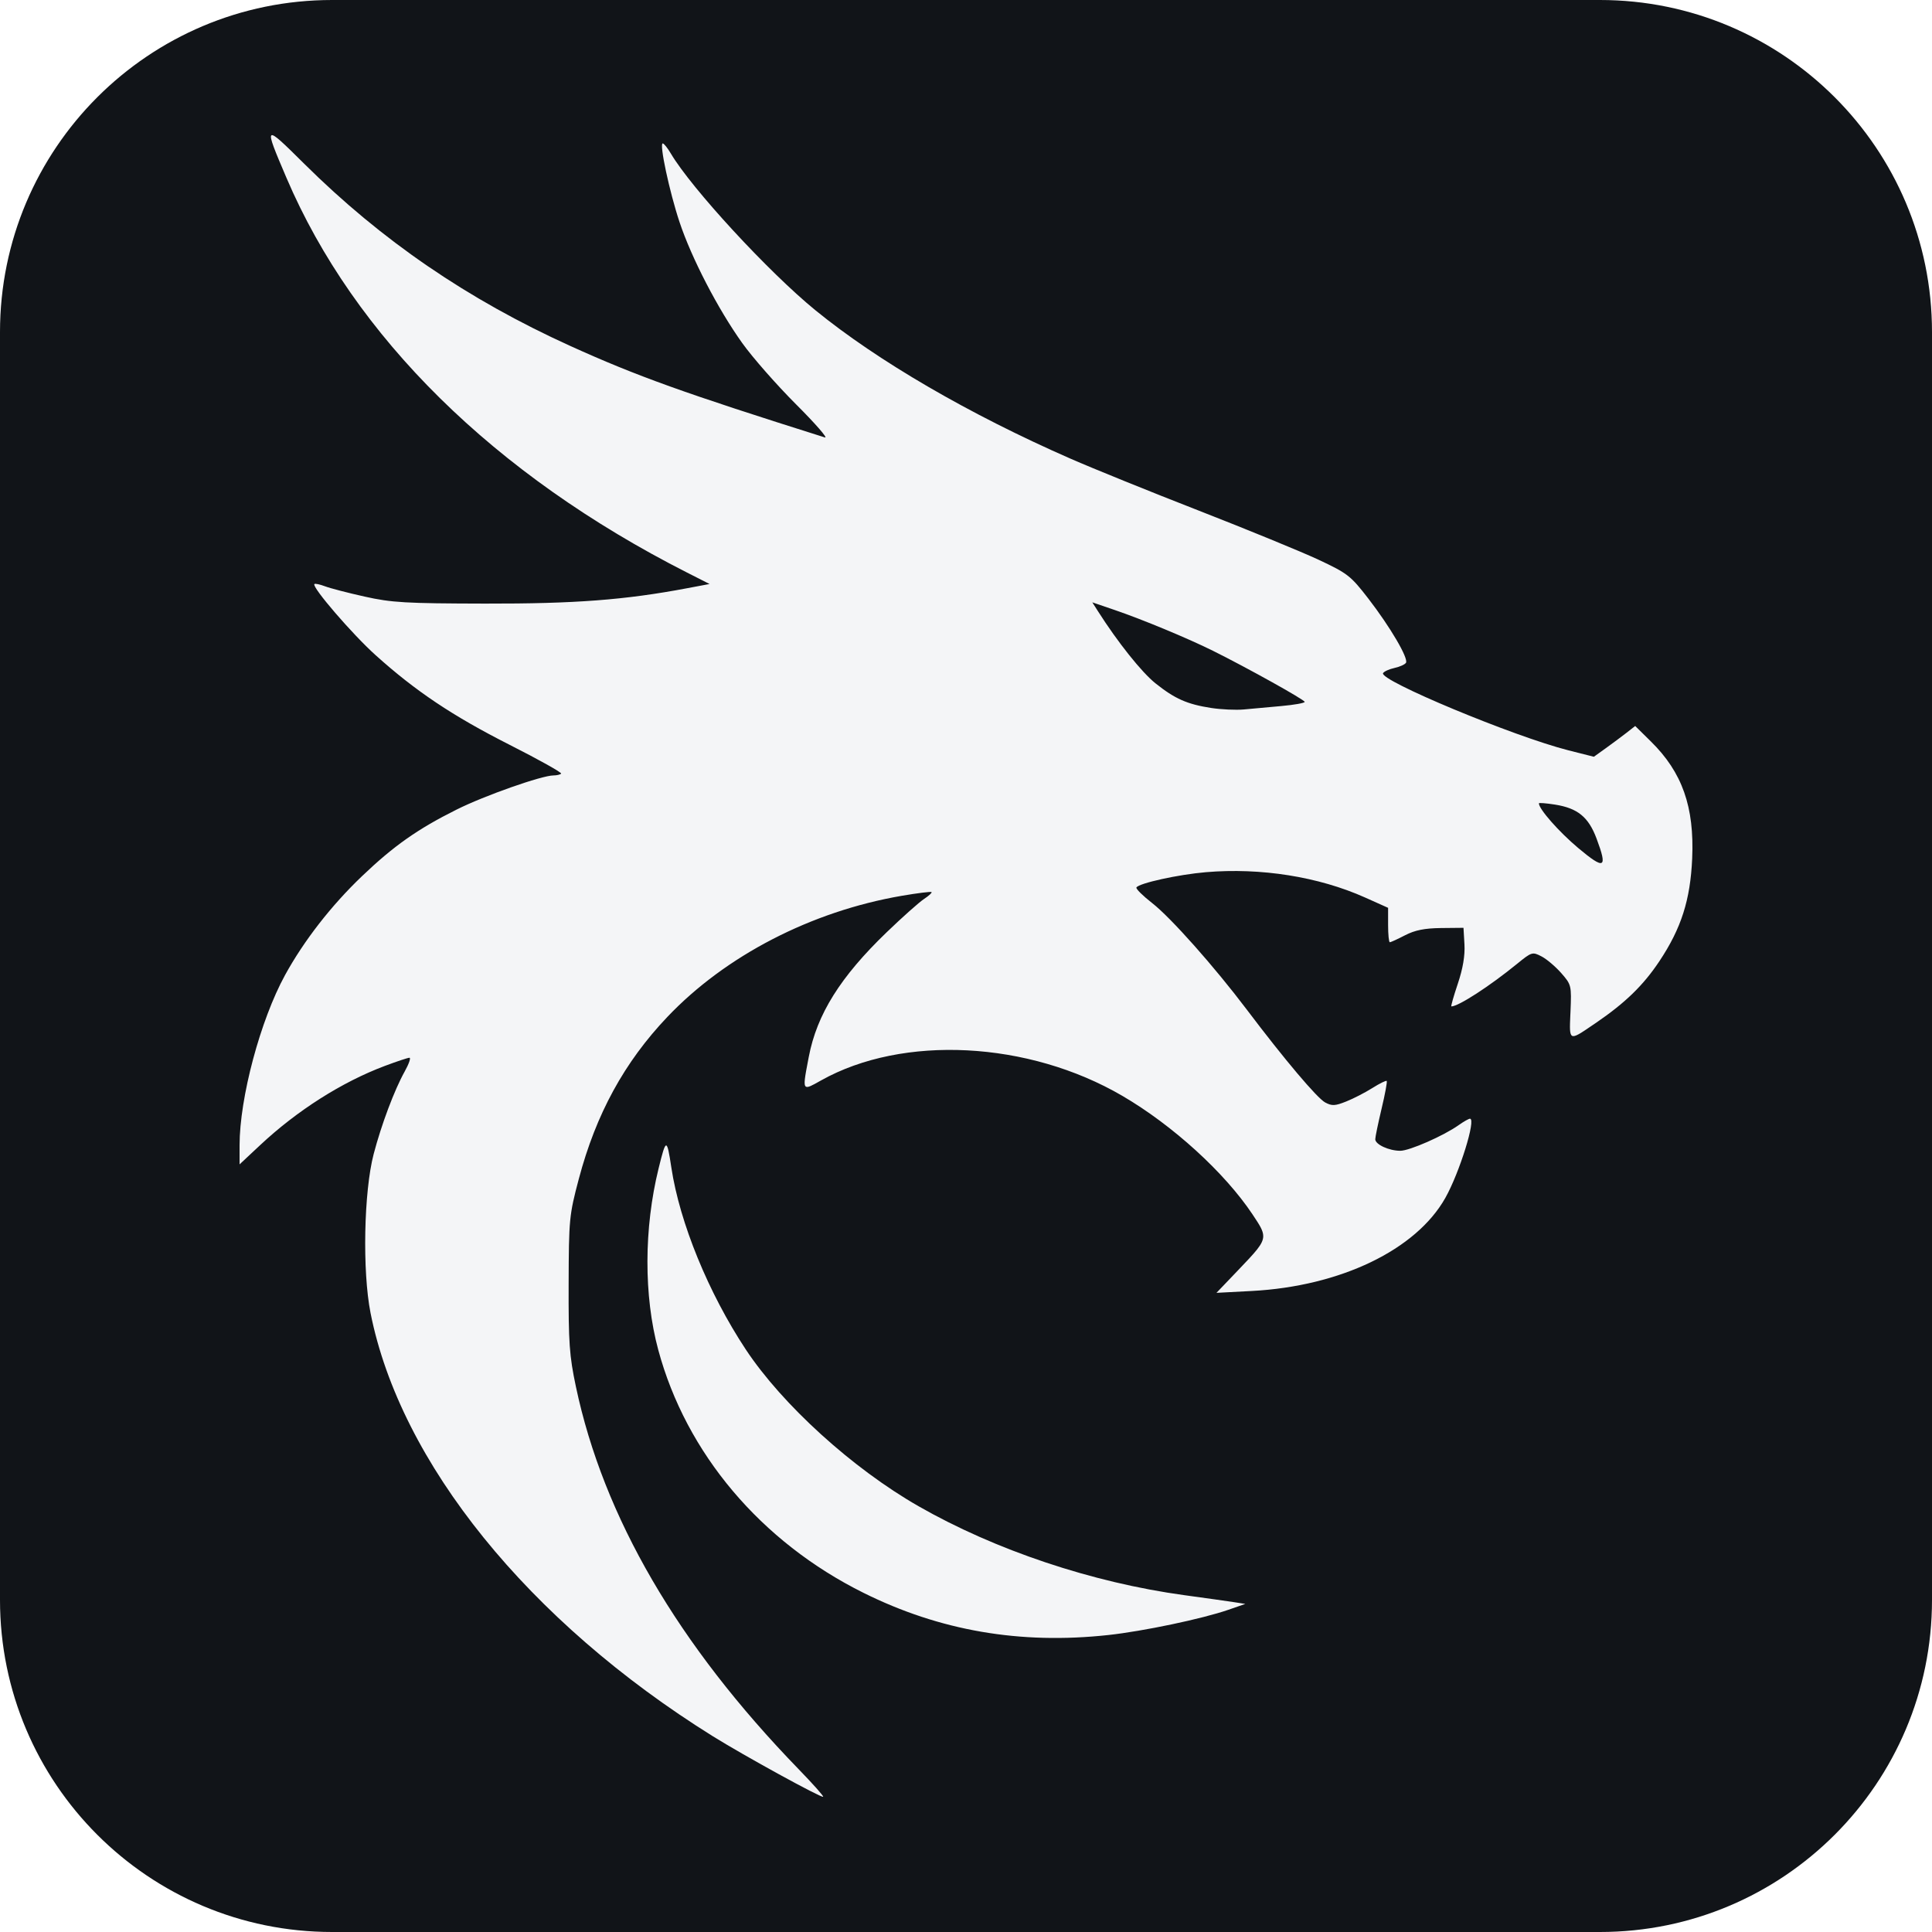
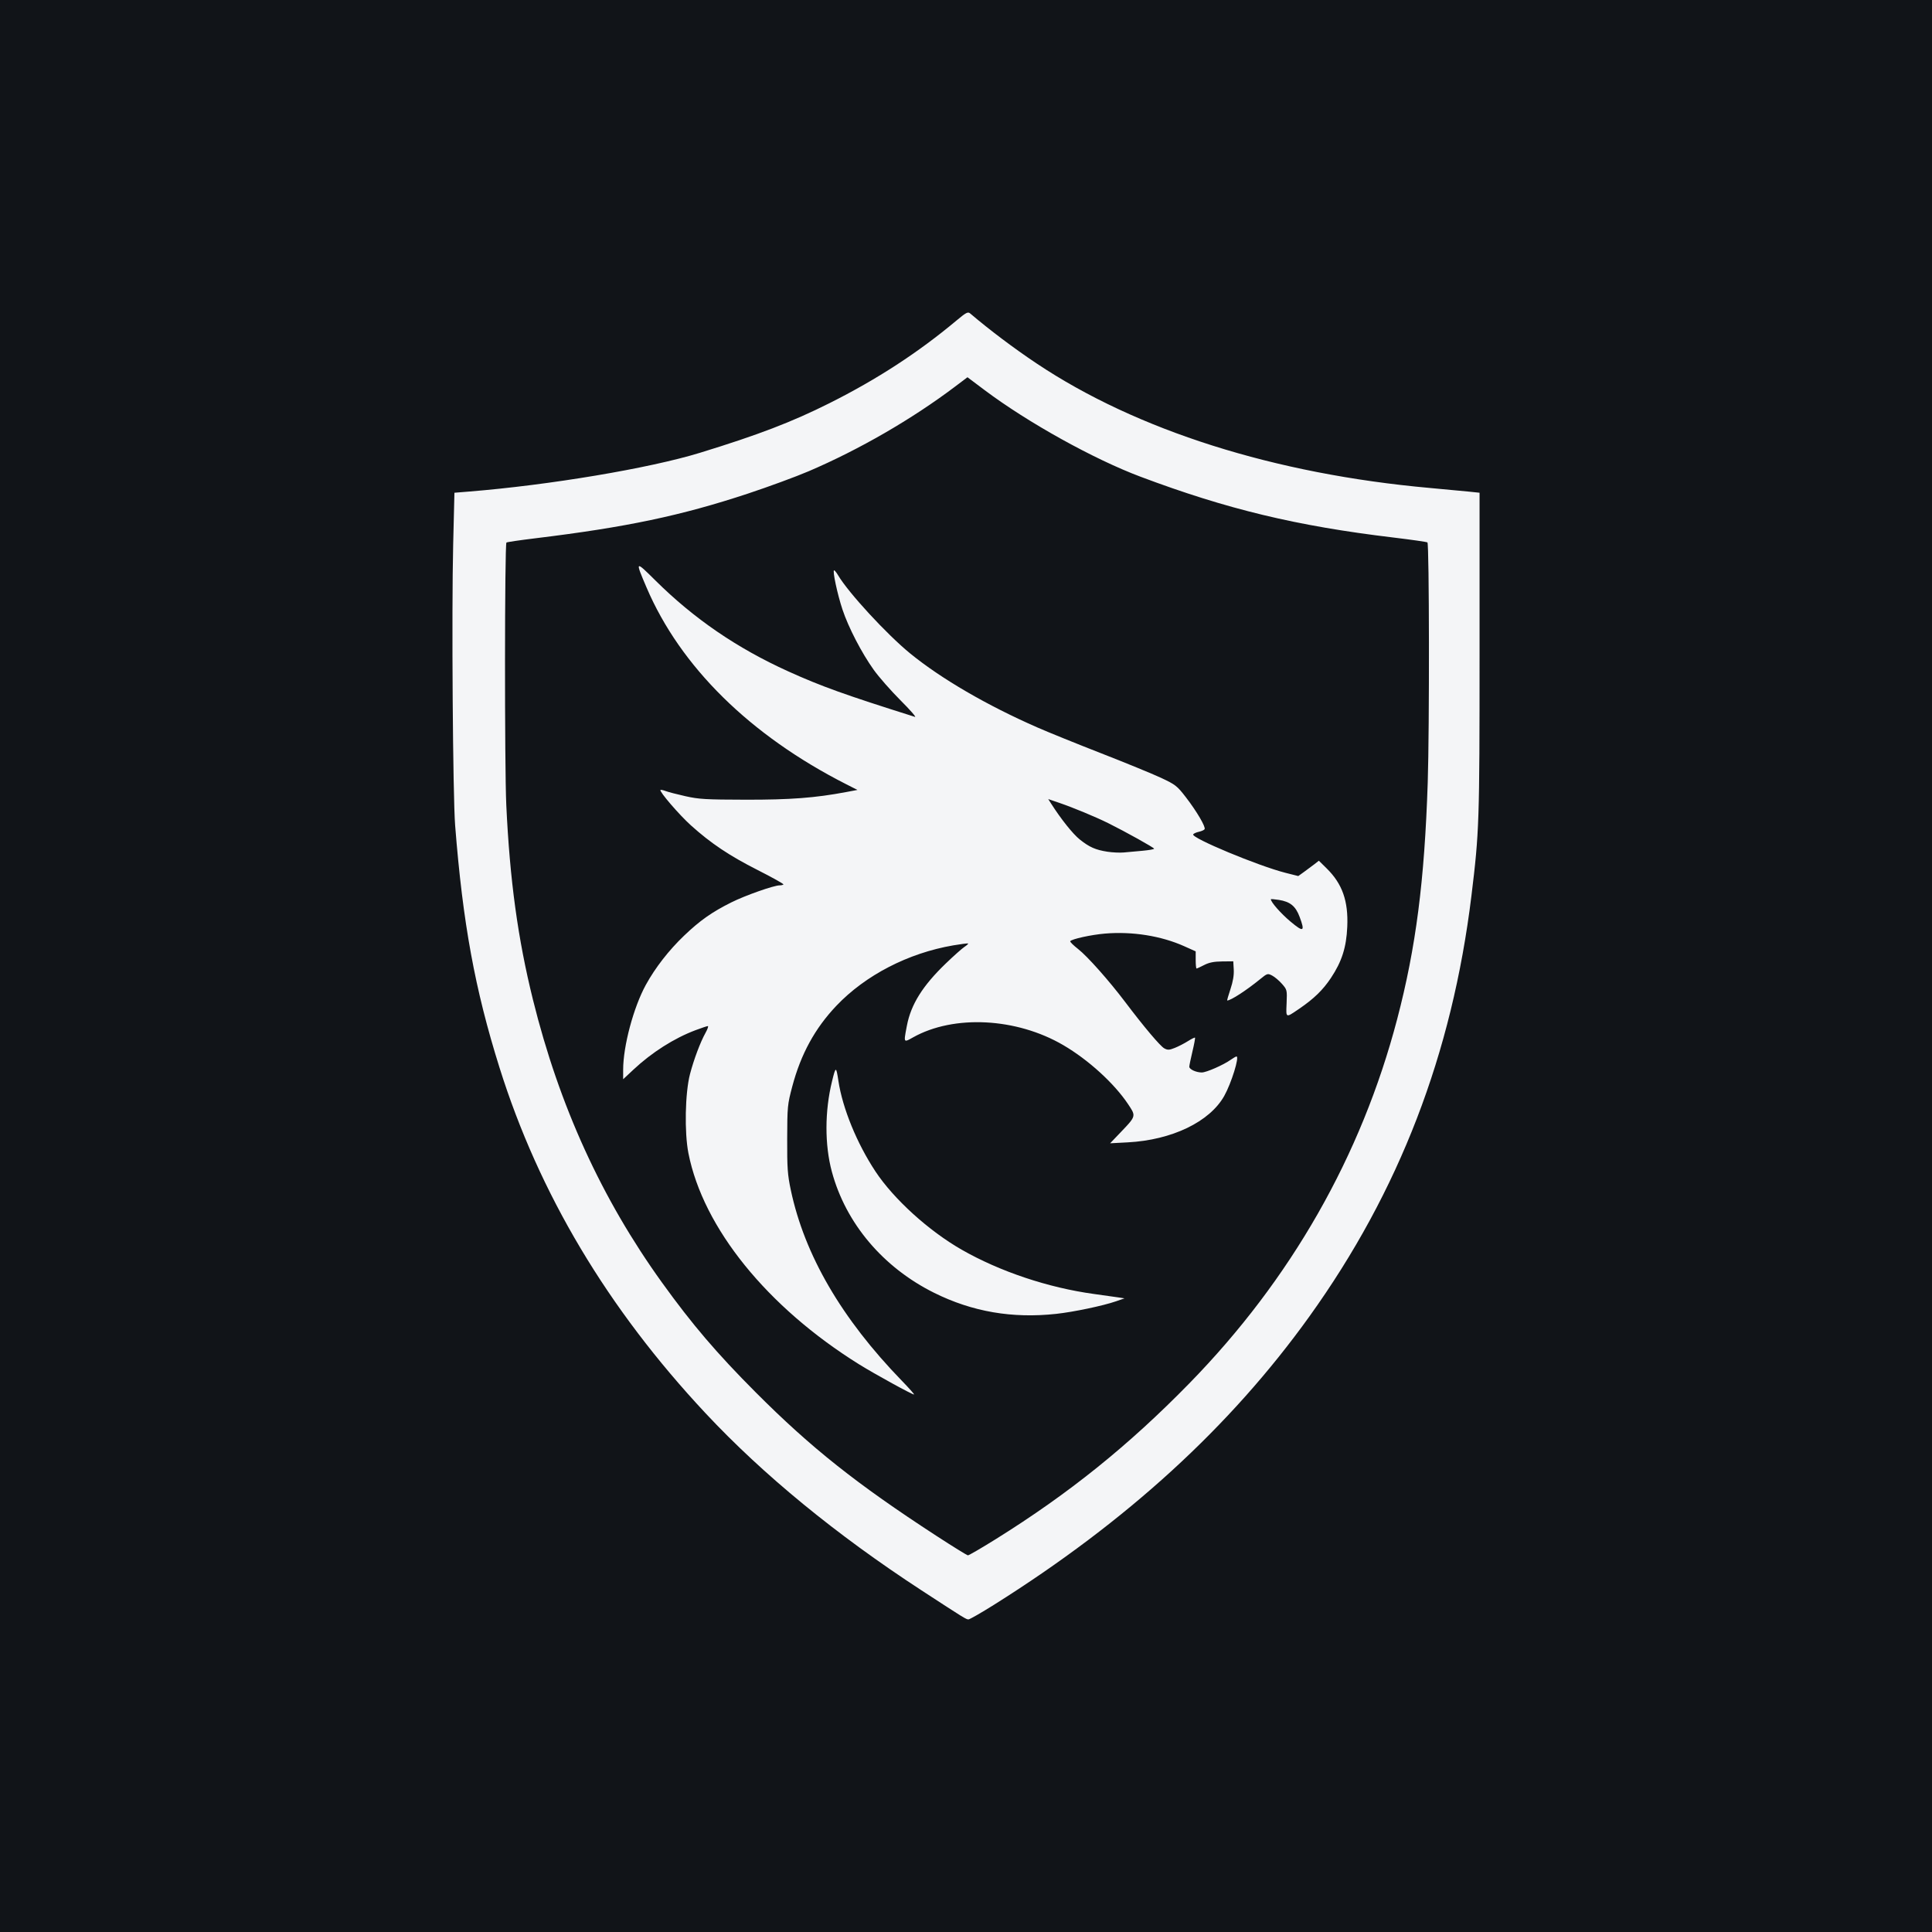
<svg xmlns="http://www.w3.org/2000/svg" viewBox="0 0 1024 1024" role="img" aria-label="Lados">
-   <rect width="1024" height="1024" rx="176" fill="#111418" />
-   <g transform="translate(-378.04 -366.09) scale(1.7004)">
-     <path fill="#F4F5F7" d="M 471.27 766.77 C475.69,771.32 479.12,775.18 478.90,775.35 C478.35,775.78 454.26,762.56 444.50,756.48 C387.04,720.66 347.07,671.23 337.82,624.54 C335.24,611.49 335.73,586.72 338.80,575.00 C341.21,565.81 345.28,554.99 348.47,549.28 C349.78,546.92 350.45,545.00 349.95,545.00 C349.45,545.00 346.00,546.15 342.27,547.55 C328.89,552.58 314.96,561.43 303.43,572.22 L 297.00 578.23 L 297.00 572.29 C297.00,557.51 303.48,533.27 311.18,519.22 C317.05,508.52 325.57,497.56 335.13,488.43 C345.04,478.96 352.51,473.70 364.66,467.64 C373.31,463.31 391.23,457.00 394.85,457.00 C395.85,457.00 396.92,456.75 397.23,456.44 C397.54,456.13 390.30,452.08 381.14,447.44 C363.38,438.44 351.88,430.74 339.43,419.54 C332.13,412.98 319.43,398.23 320.32,397.35 C320.54,397.13 322.02,397.44 323.61,398.04 C325.20,398.65 330.77,400.10 336.00,401.26 C344.39,403.14 348.77,403.39 373.50,403.44 C401.45,403.50 417.13,402.31 436.50,398.65 L 443.50 397.33 L 436.50 393.78 C376.37,363.25 332.79,320.30 311.59,270.67 C304.41,253.84 304.49,253.78 317.15,266.34 C341.22,290.22 368.11,308.63 400.11,323.14 C420.73,332.49 435.71,337.87 479.45,351.65 C480.53,351.99 476.48,347.34 470.45,341.32 C464.43,335.30 456.88,326.71 453.69,322.24 C446.09,311.60 437.87,295.74 434.13,284.50 C430.98,275.04 427.77,260.00 428.90,260.00 C429.27,260.00 430.40,261.41 431.42,263.14 C437.86,274.03 461.87,300.07 476.46,311.98 C495.83,327.78 524.43,344.43 556.00,358.26 C562.88,361.28 580.88,368.57 596.00,374.46 C611.12,380.36 627.88,387.23 633.24,389.73 C642.41,394.03 643.31,394.73 648.85,401.89 C655.68,410.75 661.41,420.52 660.57,421.89 C660.24,422.42 658.64,423.14 657.00,423.50 C655.36,423.86 653.76,424.58 653.43,425.11 C652.06,427.32 694.20,444.87 711.22,449.18 L 719.14 451.18 L 722.82 448.54 C724.84,447.09 727.74,444.93 729.26,443.75 L 732.02 441.59 L 736.92 446.42 C746.70,456.05 750.49,466.80 749.78,482.92 C749.21,495.80 746.39,504.64 739.58,514.88 C734.57,522.41 728.94,527.88 719.77,534.14 C719.43,534.37 719.10,534.60 718.78,534.81 C715.02,537.38 713.19,538.64 712.35,538.16 C711.54,537.70 711.63,535.68 711.80,531.74 C711.82,531.40 711.83,531.03 711.85,530.66 C712.19,522.44 712.14,522.23 708.95,518.59 C707.16,516.56 704.40,514.22 702.80,513.40 C699.99,511.94 699.75,512.02 695.20,515.73 C686.69,522.67 676.93,529.00 674.72,529.00 C674.52,529.00 675.42,525.82 676.73,521.92 C678.32,517.18 679.00,513.14 678.80,509.67 L 678.50 504.50 L 671.50 504.57 C666.38,504.63 663.37,505.23 660.29,506.82 C657.97,508.02 655.84,509.00 655.54,509.00 C655.24,509.00 655.00,506.59 655.00,503.63 L 655.00 498.27 L 647.77 495.03 C633.31,488.57 615.34,485.71 598.21,487.16 C589.60,487.89 577.38,490.58 576.55,491.92 C576.31,492.31 578.53,494.50 581.47,496.80 C587.30,501.35 600.78,516.53 610.96,530.00 C622.68,545.52 632.88,557.60 635.39,558.94 C637.50,560.07 638.48,560.02 641.95,558.63 C644.20,557.74 647.87,555.84 650.11,554.43 C652.36,553.01 654.36,552.03 654.57,552.23 C654.77,552.44 654.06,556.33 652.97,560.87 C651.89,565.41 651.00,569.70 651.00,570.40 C651.00,572.03 655.28,574.00 658.80,574.00 C661.68,574.00 672.37,569.30 677.01,565.99 C678.55,564.90 680.13,564.00 680.52,564.00 C682.49,564.00 677.27,580.80 672.85,588.67 C663.74,604.88 640.14,616.24 612.50,617.70 L 601.50 618.28 L 608.09 611.39 C613.69,605.53 616.05,603.10 616.08,600.64 C616.10,598.87 614.91,597.09 612.86,594.01 L 612.75 593.84 C604.05,580.79 587.89,566.07 572.20,556.90 C542.89,539.77 503.76,537.76 478.25,552.07 L 477.82 552.31 C475.46,553.64 474.12,554.39 473.52,554.00 C472.74,553.50 473.21,551.06 474.28,545.47 L 474.43 544.69 C476.96,531.46 484.26,519.79 498.70,505.89 C503.61,501.16 508.86,496.49 510.35,495.51 C511.84,494.53 512.90,493.56 512.69,493.36 C512.49,493.16 508.31,493.68 503.41,494.52 C475.22,499.36 448.49,513.18 430.34,532.28 C416.92,546.40 408.11,562.53 402.74,582.77 C399.75,594.06 399.63,595.29 399.57,615.50 C399.51,633.83 399.80,637.90 401.83,647.50 C410.43,688.15 433.58,727.91 471.27,766.77 ZM 567.79 724.94 C540.30,727.93 515.29,723.62 491.50,711.80 C459.49,695.90 436.19,668.31 427.49,636.00 C422.97,619.24 423.02,598.13 427.61,579.50 C429.94,570.01 430.19,569.99 431.59,579.25 C434.19,596.43 443.17,618.36 454.78,635.92 C466.19,653.16 488.08,673.03 508.62,684.78 C532.57,698.48 562.80,708.60 591.50,712.52 C598.10,713.42 605.08,714.40 607.00,714.70 L 610.50 715.24 L 605.16 717.09 C597.04,719.90 578.66,723.76 567.79,724.94 ZM 599.83 435.97 C602.95,436.45 607.53,436.66 610.00,436.44 C612.47,436.21 617.76,435.73 621.75,435.37 C625.74,435.01 629.00,434.43 629.00,434.08 C629.00,433.43 611.22,423.53 600.36,418.13 C592.48,414.22 578.42,408.38 569.65,405.39 L 562.80 403.05 L 564.54 405.78 C570.71,415.48 578.20,424.87 582.50,428.30 C588.55,433.13 592.37,434.81 599.83,435.97 ZM 714.23 479.60 C722.50,486.53 723.48,486.04 719.98,476.69 C717.47,469.97 714.09,467.21 707.01,466.09 C704.26,465.66 702.00,465.48 702.00,465.70 C702.00,467.48 708.24,474.57 714.23,479.60 Z" />
+   <rect width="1024" height="1024" fill="#111418" />
+   <g transform="translate(122.88 122.88) scale(0.76)">
+     <g transform="translate(-58.35 -53.94) scale(1.11532)">
+       <path fill="#F4F5F7" d="M 528.91 906.83 C520.88,911.87 513.68,916.00 512.91,915.99 C511.46,915.98 510.42,915.34 483.46,897.76 C430.27,863.07 384.61,825.63 348.66,787.22 C287.33,721.71 244.39,649.70 219.66,570.89 C204.30,521.94 196.73,480.59 191.94,419.50 C190.51,401.24 189.70,285.64 190.71,244.00 L 191.50 211.50 L 200.50 210.77 C250.99,206.70 313.42,196.23 345.00,186.53 C381.40,175.36 402.50,167.28 425.94,155.53 C455.77,140.58 481.48,123.85 505.43,103.81 C511.41,98.81 512.57,98.20 513.93,99.35 C526.17,109.76 541.34,121.18 555.50,130.64 C618.27,172.56 704.33,199.81 801.50,208.52 C811.40,209.41 822.42,210.44 826.00,210.82 L 832.50 211.50 L 832.50 311.50 C832.50,417.65 832.31,423.46 827.42,463.50 C815.34,562.40 782.29,648.24 726.14,726.50 C676.61,795.53 611.98,854.62 528.91,906.83 ZM 492.77 863.68 C503.07,870.38 511.98,875.89 512.57,875.93 C513.15,875.97 521.03,871.39 530.07,865.75 C575.82,837.22 613.03,807.27 651.03,768.39 C714.54,703.39 758.55,626.25 781.02,540.52 C792.71,495.90 798.08,454.23 800.10,392.50 C801.20,358.90 801.05,243.72 799.91,242.57 C799.58,242.25 789.91,240.86 778.41,239.48 C718.04,232.26 674.59,221.80 620.52,201.49 C591.26,190.50 550.03,167.60 523.10,147.39 L 512.30 139.28 L 504.40 145.24 C477.53,165.51 444.67,184.50 413.00,198.06 C405.02,201.47 387.92,207.76 375.00,212.04 C333.11,225.88 298.94,233.07 242.02,239.99 C232.41,241.16 224.31,242.35 224.02,242.64 C222.89,243.78 222.81,382.79 223.93,406.84 C226.12,453.64 231.15,490.39 240.60,528.50 C257.08,594.96 283.58,653.01 321.39,705.50 C340.23,731.65 355.61,749.66 379.97,774.09 C414.41,808.62 442.89,831.24 492.77,863.68 ZM 471.27 766.77 C475.69,771.32 479.12,775.18 478.90,775.35 C478.35,775.78 454.26,762.56 444.50,756.48 C387.04,720.66 347.07,671.23 337.82,624.54 C335.24,611.49 335.73,586.72 338.80,575.00 C341.21,565.81 345.28,554.99 348.47,549.28 C349.78,546.92 350.45,545.00 349.95,545.00 C349.45,545.00 346.00,546.15 342.27,547.55 C328.89,552.58 314.96,561.43 303.43,572.22 L 297.00 578.23 L 297.00 572.29 C297.00,557.51 303.48,533.27 311.18,519.22 C317.05,508.52 325.57,497.56 335.13,488.43 C345.04,478.96 352.51,473.70 364.66,467.64 C373.31,463.31 391.23,457.00 394.85,457.00 C395.85,457.00 396.92,456.75 397.23,456.44 C397.54,456.13 390.30,452.08 381.14,447.44 C363.38,438.44 351.88,430.74 339.43,419.54 C332.13,412.98 319.43,398.23 320.32,397.35 C320.54,397.13 322.02,397.44 323.61,398.04 C325.20,398.65 330.77,400.10 336.00,401.26 C344.39,403.14 348.77,403.39 373.50,403.44 C401.45,403.50 417.13,402.31 436.50,398.65 L 443.50 397.33 L 436.50 393.78 C376.37,363.25 332.79,320.30 311.59,270.67 C304.41,253.84 304.49,253.78 317.15,266.34 C341.22,290.22 368.11,308.63 400.11,323.14 C420.73,332.49 435.71,337.87 479.45,351.65 C480.53,351.99 476.48,347.34 470.45,341.32 C464.43,335.30 456.88,326.71 453.69,322.24 C446.09,311.60 437.87,295.74 434.13,284.50 C430.98,275.04 427.77,260.00 428.90,260.00 C429.27,260.00 430.40,261.41 431.42,263.14 C437.86,274.03 461.87,300.07 476.46,311.98 C495.83,327.78 524.43,344.43 556.00,358.26 C562.88,361.28 580.88,368.57 596.00,374.46 C611.12,380.36 627.88,387.23 633.24,389.73 C642.41,394.03 643.31,394.73 648.85,401.89 C655.68,410.75 661.41,420.52 660.57,421.89 C660.24,422.42 658.64,423.14 657.00,423.50 C655.36,423.86 653.76,424.58 653.43,425.11 C652.06,427.32 694.20,444.87 711.22,449.18 L 719.14 451.18 L 722.82 448.54 C724.84,447.09 727.74,444.93 729.26,443.75 L 732.02 441.59 L 736.92 446.42 C746.70,456.05 750.49,466.80 749.78,482.92 C749.21,495.80 746.39,504.64 739.58,514.88 C734.57,522.41 728.94,527.88 719.77,534.14 C719.43,534.37 719.10,534.60 718.78,534.81 C715.02,537.38 713.19,538.64 712.35,538.16 C711.54,537.70 711.63,535.68 711.80,531.74 C711.82,531.40 711.83,531.03 711.85,530.66 C712.19,522.44 712.14,522.23 708.95,518.59 C707.16,516.56 704.40,514.22 702.80,513.40 C699.99,511.94 699.75,512.02 695.20,515.73 C686.69,522.67 676.93,529.00 674.72,529.00 C674.52,529.00 675.42,525.82 676.73,521.92 C678.32,517.18 679.00,513.14 678.80,509.67 L 678.50 504.50 L 671.50 504.57 C666.38,504.63 663.37,505.23 660.29,506.82 C657.97,508.02 655.84,509.00 655.54,509.00 C655.24,509.00 655.00,506.59 655.00,503.63 L 655.00 498.27 L 647.77 495.03 C633.31,488.57 615.34,485.71 598.21,487.16 C589.60,487.89 577.38,490.58 576.55,491.92 C576.31,492.31 578.53,494.50 581.47,496.80 C587.30,501.35 600.78,516.53 610.96,530.00 C622.68,545.52 632.88,557.60 635.39,558.94 C637.50,560.07 638.48,560.02 641.95,558.63 C644.20,557.74 647.87,555.84 650.11,554.43 C652.36,553.01 654.36,552.03 654.57,552.23 C654.77,552.44 654.06,556.33 652.97,560.87 C651.89,565.41 651.00,569.70 651.00,570.40 C651.00,572.03 655.28,574.00 658.80,574.00 C661.68,574.00 672.37,569.30 677.01,565.99 C678.55,564.90 680.13,564.00 680.52,564.00 C682.49,564.00 677.27,580.80 672.85,588.67 C663.74,604.88 640.14,616.24 612.50,617.70 L 601.50 618.28 L 608.09 611.39 C613.69,605.53 616.05,603.10 616.08,600.64 C616.10,598.87 614.91,597.09 612.86,594.01 L 612.75 593.84 C604.05,580.79 587.89,566.07 572.20,556.90 C542.89,539.77 503.76,537.76 478.25,552.07 L 477.82 552.31 C475.46,553.64 474.12,554.39 473.52,554.00 C472.74,553.50 473.21,551.06 474.28,545.47 L 474.43 544.69 C476.96,531.46 484.26,519.79 498.70,505.89 C503.61,501.16 508.86,496.49 510.35,495.51 C511.84,494.53 512.90,493.56 512.69,493.36 C512.49,493.16 508.31,493.68 503.41,494.52 C475.22,499.36 448.49,513.18 430.34,532.28 C416.92,546.40 408.11,562.53 402.74,582.77 C399.75,594.06 399.63,595.29 399.57,615.50 C399.51,633.83 399.80,637.90 401.83,647.50 C410.43,688.15 433.58,727.91 471.27,766.77 ZM 567.79 724.94 C540.30,727.93 515.29,723.62 491.50,711.80 C459.49,695.90 436.19,668.31 427.49,636.00 C422.97,619.24 423.02,598.13 427.61,579.50 C429.94,570.01 430.19,569.99 431.59,579.25 C434.19,596.43 443.17,618.36 454.78,635.92 C466.19,653.16 488.08,673.03 508.62,684.78 C532.57,698.48 562.80,708.60 591.50,712.52 C598.10,713.42 605.08,714.40 607.00,714.70 L 610.50 715.24 L 605.16 717.09 C597.04,719.90 578.66,723.76 567.79,724.94 ZM 599.83 435.97 C602.95,436.45 607.53,436.66 610.00,436.44 C612.47,436.21 617.76,435.73 621.75,435.37 C625.74,435.01 629.00,434.43 629.00,434.08 C629.00,433.43 611.22,423.53 600.36,418.13 C592.48,414.22 578.42,408.38 569.65,405.39 L 562.80 403.05 L 564.54 405.78 C570.71,415.48 578.20,424.87 582.50,428.30 C588.55,433.13 592.37,434.81 599.83,435.97 ZM 714.23 479.60 C722.50,486.53 723.48,486.04 719.98,476.69 C717.47,469.97 714.09,467.21 707.01,466.09 C704.26,465.66 702.00,465.48 702.00,465.70 C702.00,467.48 708.24,474.57 714.23,479.60 Z" />
+     </g>
  </g>
</svg>
